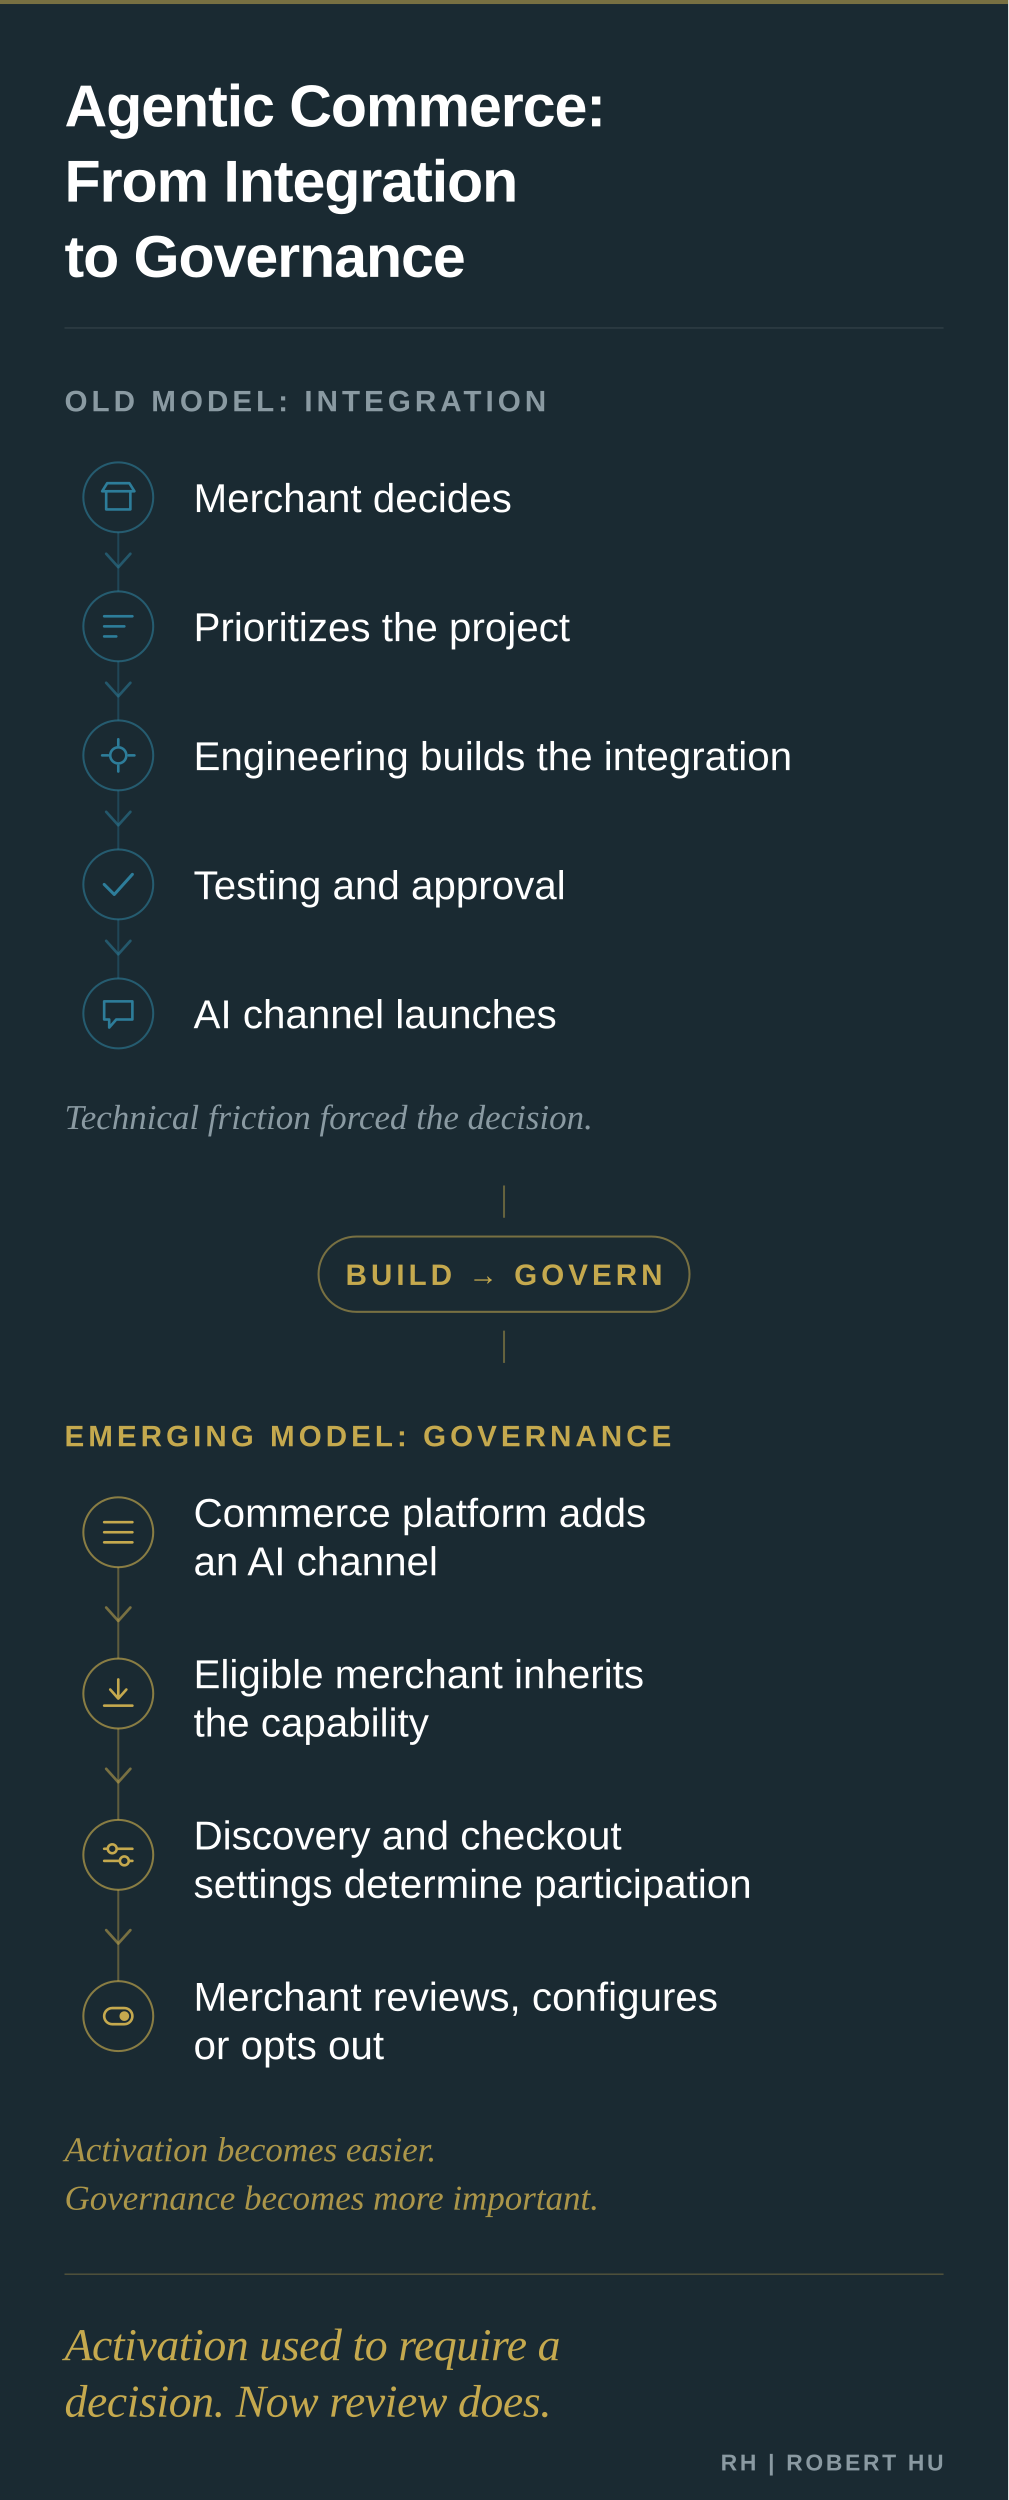
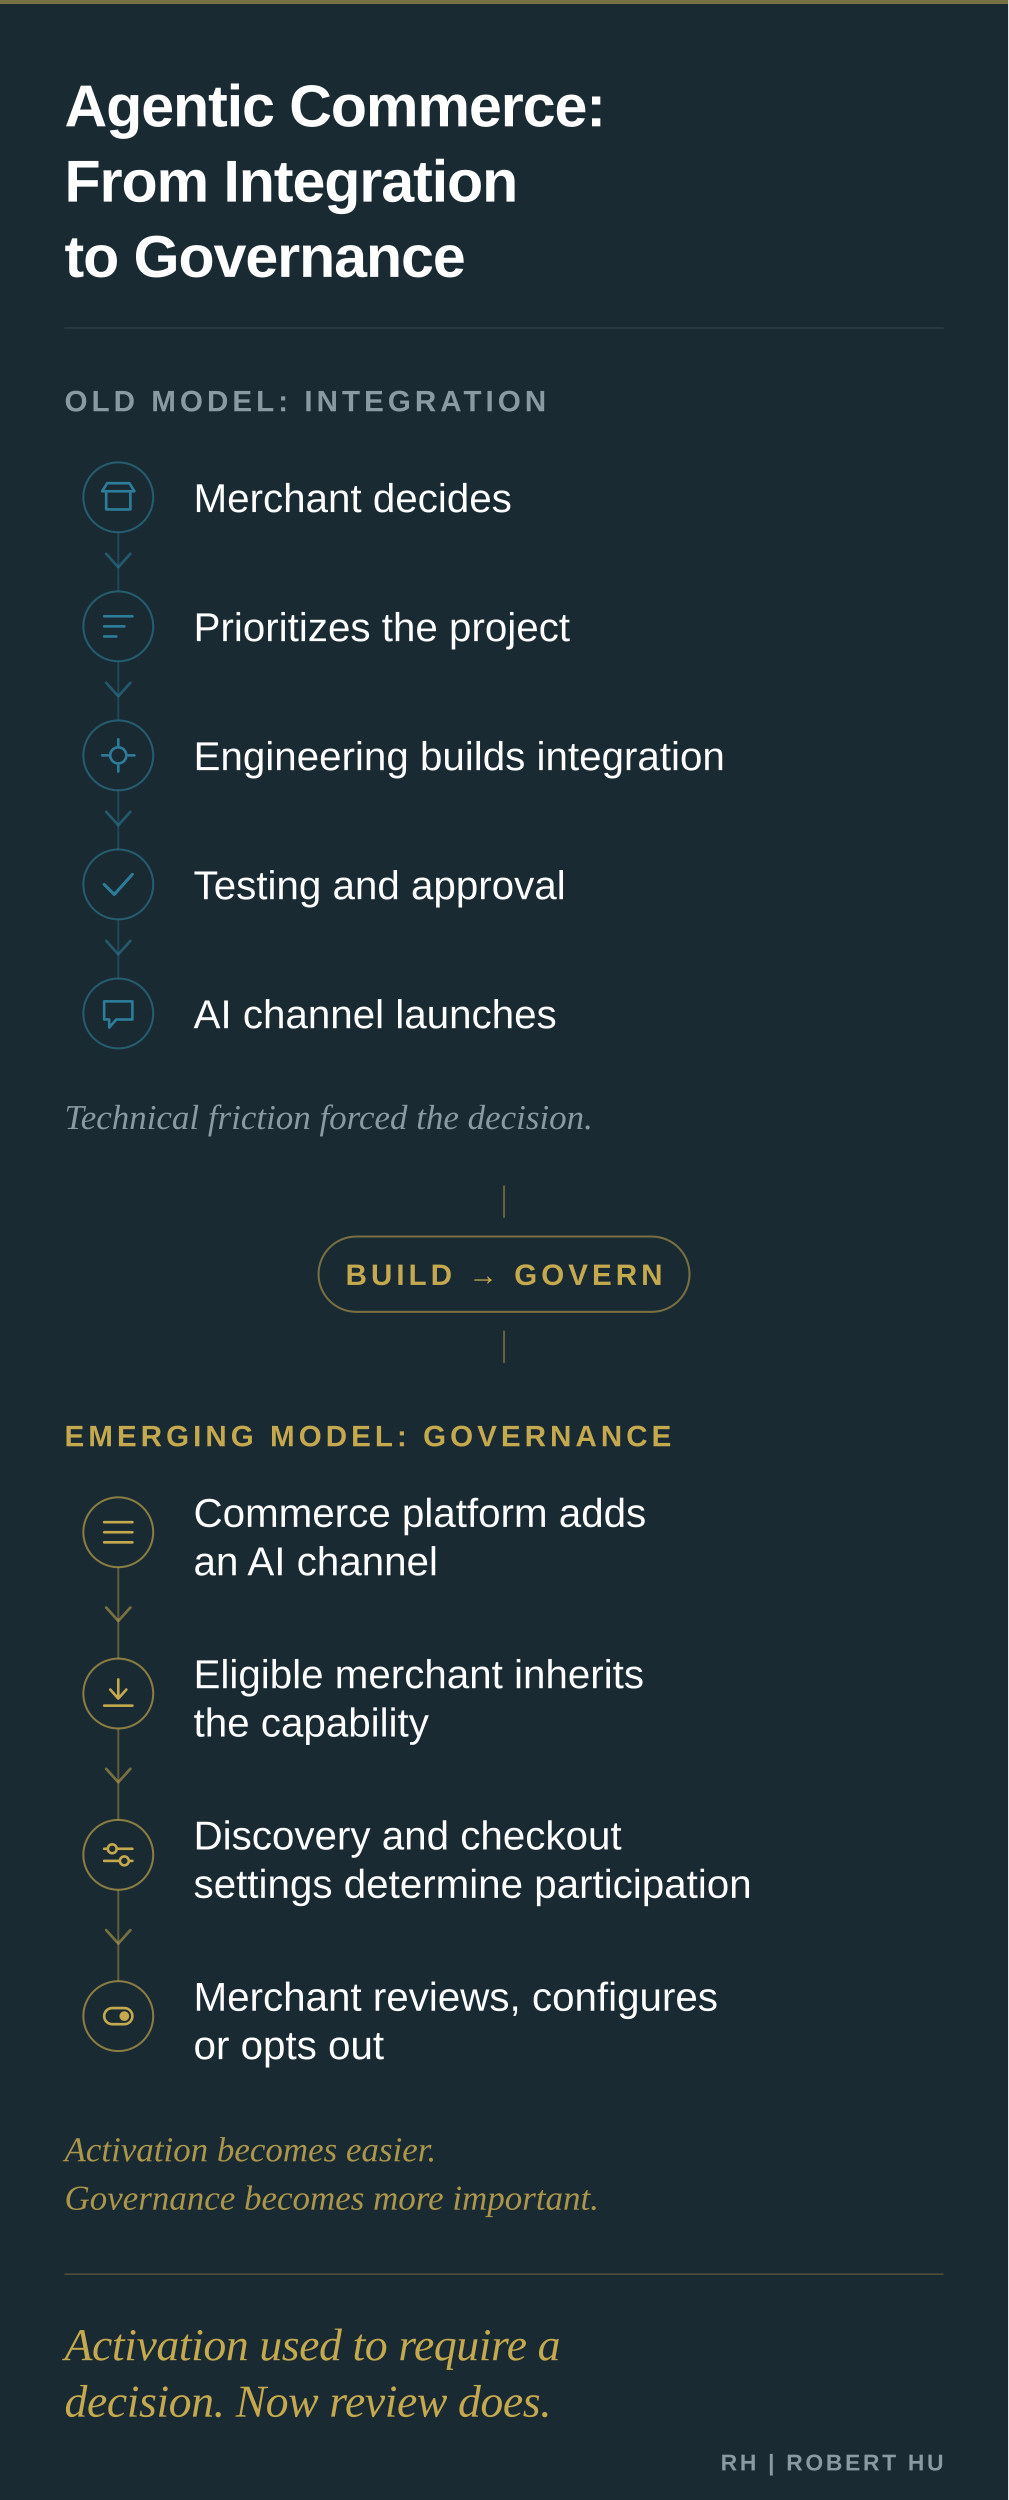
- <svg xmlns="http://www.w3.org/2000/svg" width="750" height="1860" viewBox="0 0 750 1860" role="img" aria-label="Agentic Commerce: From Integration to Governance. Old model, integration: merchant decides, prioritizes the project, engineering builds the integration, testing and approval, AI channel launches. Emerging model, governance: commerce platform adds an AI channel, eligible merchant inherits the capability, discovery and checkout settings determine participation, merchant reviews, configures or opts out.">
+ <svg xmlns="http://www.w3.org/2000/svg" width="750" height="1860" viewBox="0 0 750 1860" role="img" aria-label="Agentic Commerce: From Integration to Governance. Old model, integration: merchant decides, prioritizes the project, engineering builds integration, testing and approval, AI channel launches. Emerging model, governance: commerce platform adds an AI channel, eligible merchant inherits the capability, discovery and checkout settings determine participation, merchant reviews, configures or opts out.">
  <rect width="750" height="1860" fill="#1a2a32" />
  <rect x="0" y="0" width="750" height="3" fill="#c5a94e" opacity="0.55" />
  <text x="48" y="94" font-family="'Helvetica Neue', Arial, sans-serif" font-size="44" font-weight="700" fill="#ffffff" letter-spacing="-0.8">Agentic Commerce:</text>
  <text x="48" y="150" font-family="'Helvetica Neue', Arial, sans-serif" font-size="44" font-weight="700" fill="#ffffff" letter-spacing="-0.8">From Integration</text>
  <text x="48" y="206" font-family="'Helvetica Neue', Arial, sans-serif" font-size="44" font-weight="700" fill="#ffffff" letter-spacing="-0.8">to Governance</text>
  <line x1="48" y1="244" x2="702" y2="244" stroke="#ffffff" stroke-opacity="0.10" stroke-width="1" />
  <text x="48" y="306" font-family="'Helvetica Neue', Arial, sans-serif" font-size="22" font-weight="600" fill="#8a9aa2" letter-spacing="3">OLD MODEL: INTEGRATION</text>
  <line x1="88" y1="370" x2="88" y2="754" stroke="#2d7d9a" stroke-opacity="0.35" stroke-width="1.5" />
  <g fill="none" stroke="#2d7d9a" stroke-opacity="0.55" stroke-width="2" stroke-linecap="round" stroke-linejoin="round">
    <path d="M79,412 L88,422 L97,412" />
    <path d="M79,508 L88,518 L97,508" />
    <path d="M79,604 L88,614 L97,604" />
    <path d="M79,700 L88,710 L97,700" />
  </g>
  <circle cx="88" cy="370" r="26" fill="#1a2a32" stroke="#2d7d9a" stroke-opacity="0.6" stroke-width="1.5" />
  <g transform="translate(76,358) scale(1.5)" fill="none" stroke="#2d7d9a" stroke-width="1.3" stroke-linecap="round" stroke-linejoin="round">
    <path d="M0,5 H16 M2,5 V14 H14 V5 M0,5 L2.5,1 H13.5 L16,5" />
  </g>
  <text x="144" y="381" font-family="'Helvetica Neue', Arial, sans-serif" font-size="30" fill="#ffffff">Merchant decides</text>
  <circle cx="88" cy="466" r="26" fill="#1a2a32" stroke="#2d7d9a" stroke-opacity="0.6" stroke-width="1.5" />
  <g transform="translate(76,454) scale(1.5)" fill="none" stroke="#2d7d9a" stroke-width="1.3" stroke-linecap="round">
    <path d="M1,3 H15 M1,8 H11 M1,13 H7" />
  </g>
  <text x="144" y="477" font-family="'Helvetica Neue', Arial, sans-serif" font-size="30" fill="#ffffff">Prioritizes the project</text>
  <circle cx="88" cy="562" r="26" fill="#1a2a32" stroke="#2d7d9a" stroke-opacity="0.6" stroke-width="1.5" />
  <g transform="translate(76,550) scale(1.5)" fill="none" stroke="#2d7d9a" stroke-width="1.3" stroke-linecap="round">
    <circle cx="8" cy="8" r="4" />
    <path d="M8,0 V3 M8,13 V16 M0,8 H3 M13,8 H16" />
  </g>
-   <text x="144" y="573" font-family="'Helvetica Neue', Arial, sans-serif" font-size="30" fill="#ffffff">Engineering builds the integration</text>
+   <text x="144" y="573" font-family="'Helvetica Neue', Arial, sans-serif" font-size="30" fill="#ffffff">Engineering builds integration</text>
  <circle cx="88" cy="658" r="26" fill="#1a2a32" stroke="#2d7d9a" stroke-opacity="0.6" stroke-width="1.5" />
  <g transform="translate(76,646) scale(1.5)" fill="none" stroke="#2d7d9a" stroke-width="1.5" stroke-linecap="round" stroke-linejoin="round">
    <path d="M1,8 L6,13 L15,3" />
  </g>
  <text x="144" y="669" font-family="'Helvetica Neue', Arial, sans-serif" font-size="30" fill="#ffffff">Testing and approval</text>
  <circle cx="88" cy="754" r="26" fill="#1a2a32" stroke="#2d7d9a" stroke-opacity="0.6" stroke-width="1.5" />
  <g transform="translate(76,742) scale(1.5)" fill="none" stroke="#2d7d9a" stroke-width="1.3" stroke-linecap="round" stroke-linejoin="round">
    <path d="M1,2 H15 V11 H7 L3.5,15 V11 H1 Z" />
  </g>
  <text x="144" y="765" font-family="'Helvetica Neue', Arial, sans-serif" font-size="30" fill="#ffffff">AI channel launches</text>
  <text x="48" y="840" font-family="Georgia, 'Times New Roman', serif" font-size="26" font-style="italic" fill="#8a9aa2">Technical friction forced the decision.</text>
  <line x1="375" y1="882" x2="375" y2="906" stroke="#c5a94e" stroke-opacity="0.45" stroke-width="1.5" />
  <rect x="237" y="920" width="276" height="56" rx="28" fill="none" stroke="#c5a94e" stroke-opacity="0.55" stroke-width="1.5" />
  <text x="375" y="956" text-anchor="middle" font-family="'Helvetica Neue', Arial, sans-serif" font-size="22" font-weight="600" fill="#c5a94e" letter-spacing="3">BUILD → GOVERN</text>
  <line x1="375" y1="990" x2="375" y2="1014" stroke="#c5a94e" stroke-opacity="0.45" stroke-width="1.5" />
  <text x="48" y="1076" font-family="'Helvetica Neue', Arial, sans-serif" font-size="22" font-weight="600" fill="#c5a94e" letter-spacing="3">EMERGING MODEL: GOVERNANCE</text>
  <line x1="88" y1="1140" x2="88" y2="1500" stroke="#c5a94e" stroke-opacity="0.4" stroke-width="1.5" />
  <g fill="none" stroke="#c5a94e" stroke-opacity="0.55" stroke-width="2" stroke-linecap="round" stroke-linejoin="round">
    <path d="M79,1196 L88,1206 L97,1196" />
    <path d="M79,1316 L88,1326 L97,1316" />
    <path d="M79,1436 L88,1446 L97,1436" />
  </g>
  <circle cx="88" cy="1140" r="26" fill="#1a2a32" stroke="#c5a94e" stroke-opacity="0.65" stroke-width="1.5" />
  <g transform="translate(76,1128) scale(1.5)" fill="none" stroke="#c5a94e" stroke-width="1.3" stroke-linecap="round">
    <path d="M1,3 H15 M1,8 H15 M1,13 H15" />
  </g>
  <text x="144" y="1136" font-family="'Helvetica Neue', Arial, sans-serif" font-size="30" fill="#ffffff">Commerce platform adds</text>
  <text x="144" y="1172" font-family="'Helvetica Neue', Arial, sans-serif" font-size="30" fill="#ffffff">an AI channel</text>
  <circle cx="88" cy="1260" r="26" fill="#1a2a32" stroke="#c5a94e" stroke-opacity="0.65" stroke-width="1.5" />
  <g transform="translate(76,1248) scale(1.5)" fill="none" stroke="#c5a94e" stroke-width="1.3" stroke-linecap="round" stroke-linejoin="round">
    <path d="M8,1 V9 M4,6 L8,10.5 L12,6 M1,14 H15" />
  </g>
  <text x="144" y="1256" font-family="'Helvetica Neue', Arial, sans-serif" font-size="30" fill="#ffffff">Eligible merchant inherits</text>
  <text x="144" y="1292" font-family="'Helvetica Neue', Arial, sans-serif" font-size="30" fill="#ffffff">the capability</text>
  <circle cx="88" cy="1380" r="26" fill="#1a2a32" stroke="#c5a94e" stroke-opacity="0.65" stroke-width="1.5" />
  <g transform="translate(76,1368) scale(1.5)" fill="none" stroke="#c5a94e" stroke-width="1.3" stroke-linecap="round">
    <path d="M1,5 H15 M1,11 H15" />
    <circle cx="5" cy="5" r="2.2" fill="#1a2a32" />
    <circle cx="11" cy="11" r="2.2" fill="#1a2a32" />
  </g>
  <text x="144" y="1376" font-family="'Helvetica Neue', Arial, sans-serif" font-size="30" fill="#ffffff">Discovery and checkout</text>
  <text x="144" y="1412" font-family="'Helvetica Neue', Arial, sans-serif" font-size="30" fill="#ffffff">settings determine participation</text>
  <circle cx="88" cy="1500" r="26" fill="#1a2a32" stroke="#c5a94e" stroke-opacity="0.65" stroke-width="1.5" />
  <g transform="translate(76,1488) scale(1.5)" fill="none" stroke="#c5a94e" stroke-width="1.3">
    <rect x="1" y="4" width="14" height="8" rx="4" />
    <circle cx="11" cy="8" r="2.4" fill="#c5a94e" stroke="none" />
  </g>
  <text x="144" y="1496" font-family="'Helvetica Neue', Arial, sans-serif" font-size="30" fill="#ffffff">Merchant reviews, configures</text>
  <text x="144" y="1532" font-family="'Helvetica Neue', Arial, sans-serif" font-size="30" fill="#ffffff">or opts out</text>
  <text x="48" y="1608" font-family="Georgia, 'Times New Roman', serif" font-size="26" font-style="italic" fill="#c5a94e" opacity="0.85">Activation becomes easier.</text>
  <text x="48" y="1644" font-family="Georgia, 'Times New Roman', serif" font-size="26" font-style="italic" fill="#c5a94e" opacity="0.85">Governance becomes more important.</text>
  <line x1="48" y1="1692" x2="702" y2="1692" stroke="#c5a94e" stroke-opacity="0.35" stroke-width="1" />
  <text x="48" y="1756" font-family="Georgia, 'Times New Roman', serif" font-size="34" font-style="italic" font-weight="500" fill="#c5a94e" letter-spacing="-0.3">Activation used to require a</text>
  <text x="48" y="1798" font-family="Georgia, 'Times New Roman', serif" font-size="34" font-style="italic" font-weight="500" fill="#c5a94e" letter-spacing="-0.3">decision. Now review does.</text>
  <text x="702" y="1838" text-anchor="end" font-family="'Helvetica Neue', Arial, sans-serif" font-size="17" font-weight="600" fill="#8a9aa2" letter-spacing="2">RH | ROBERT HU</text>
</svg>
